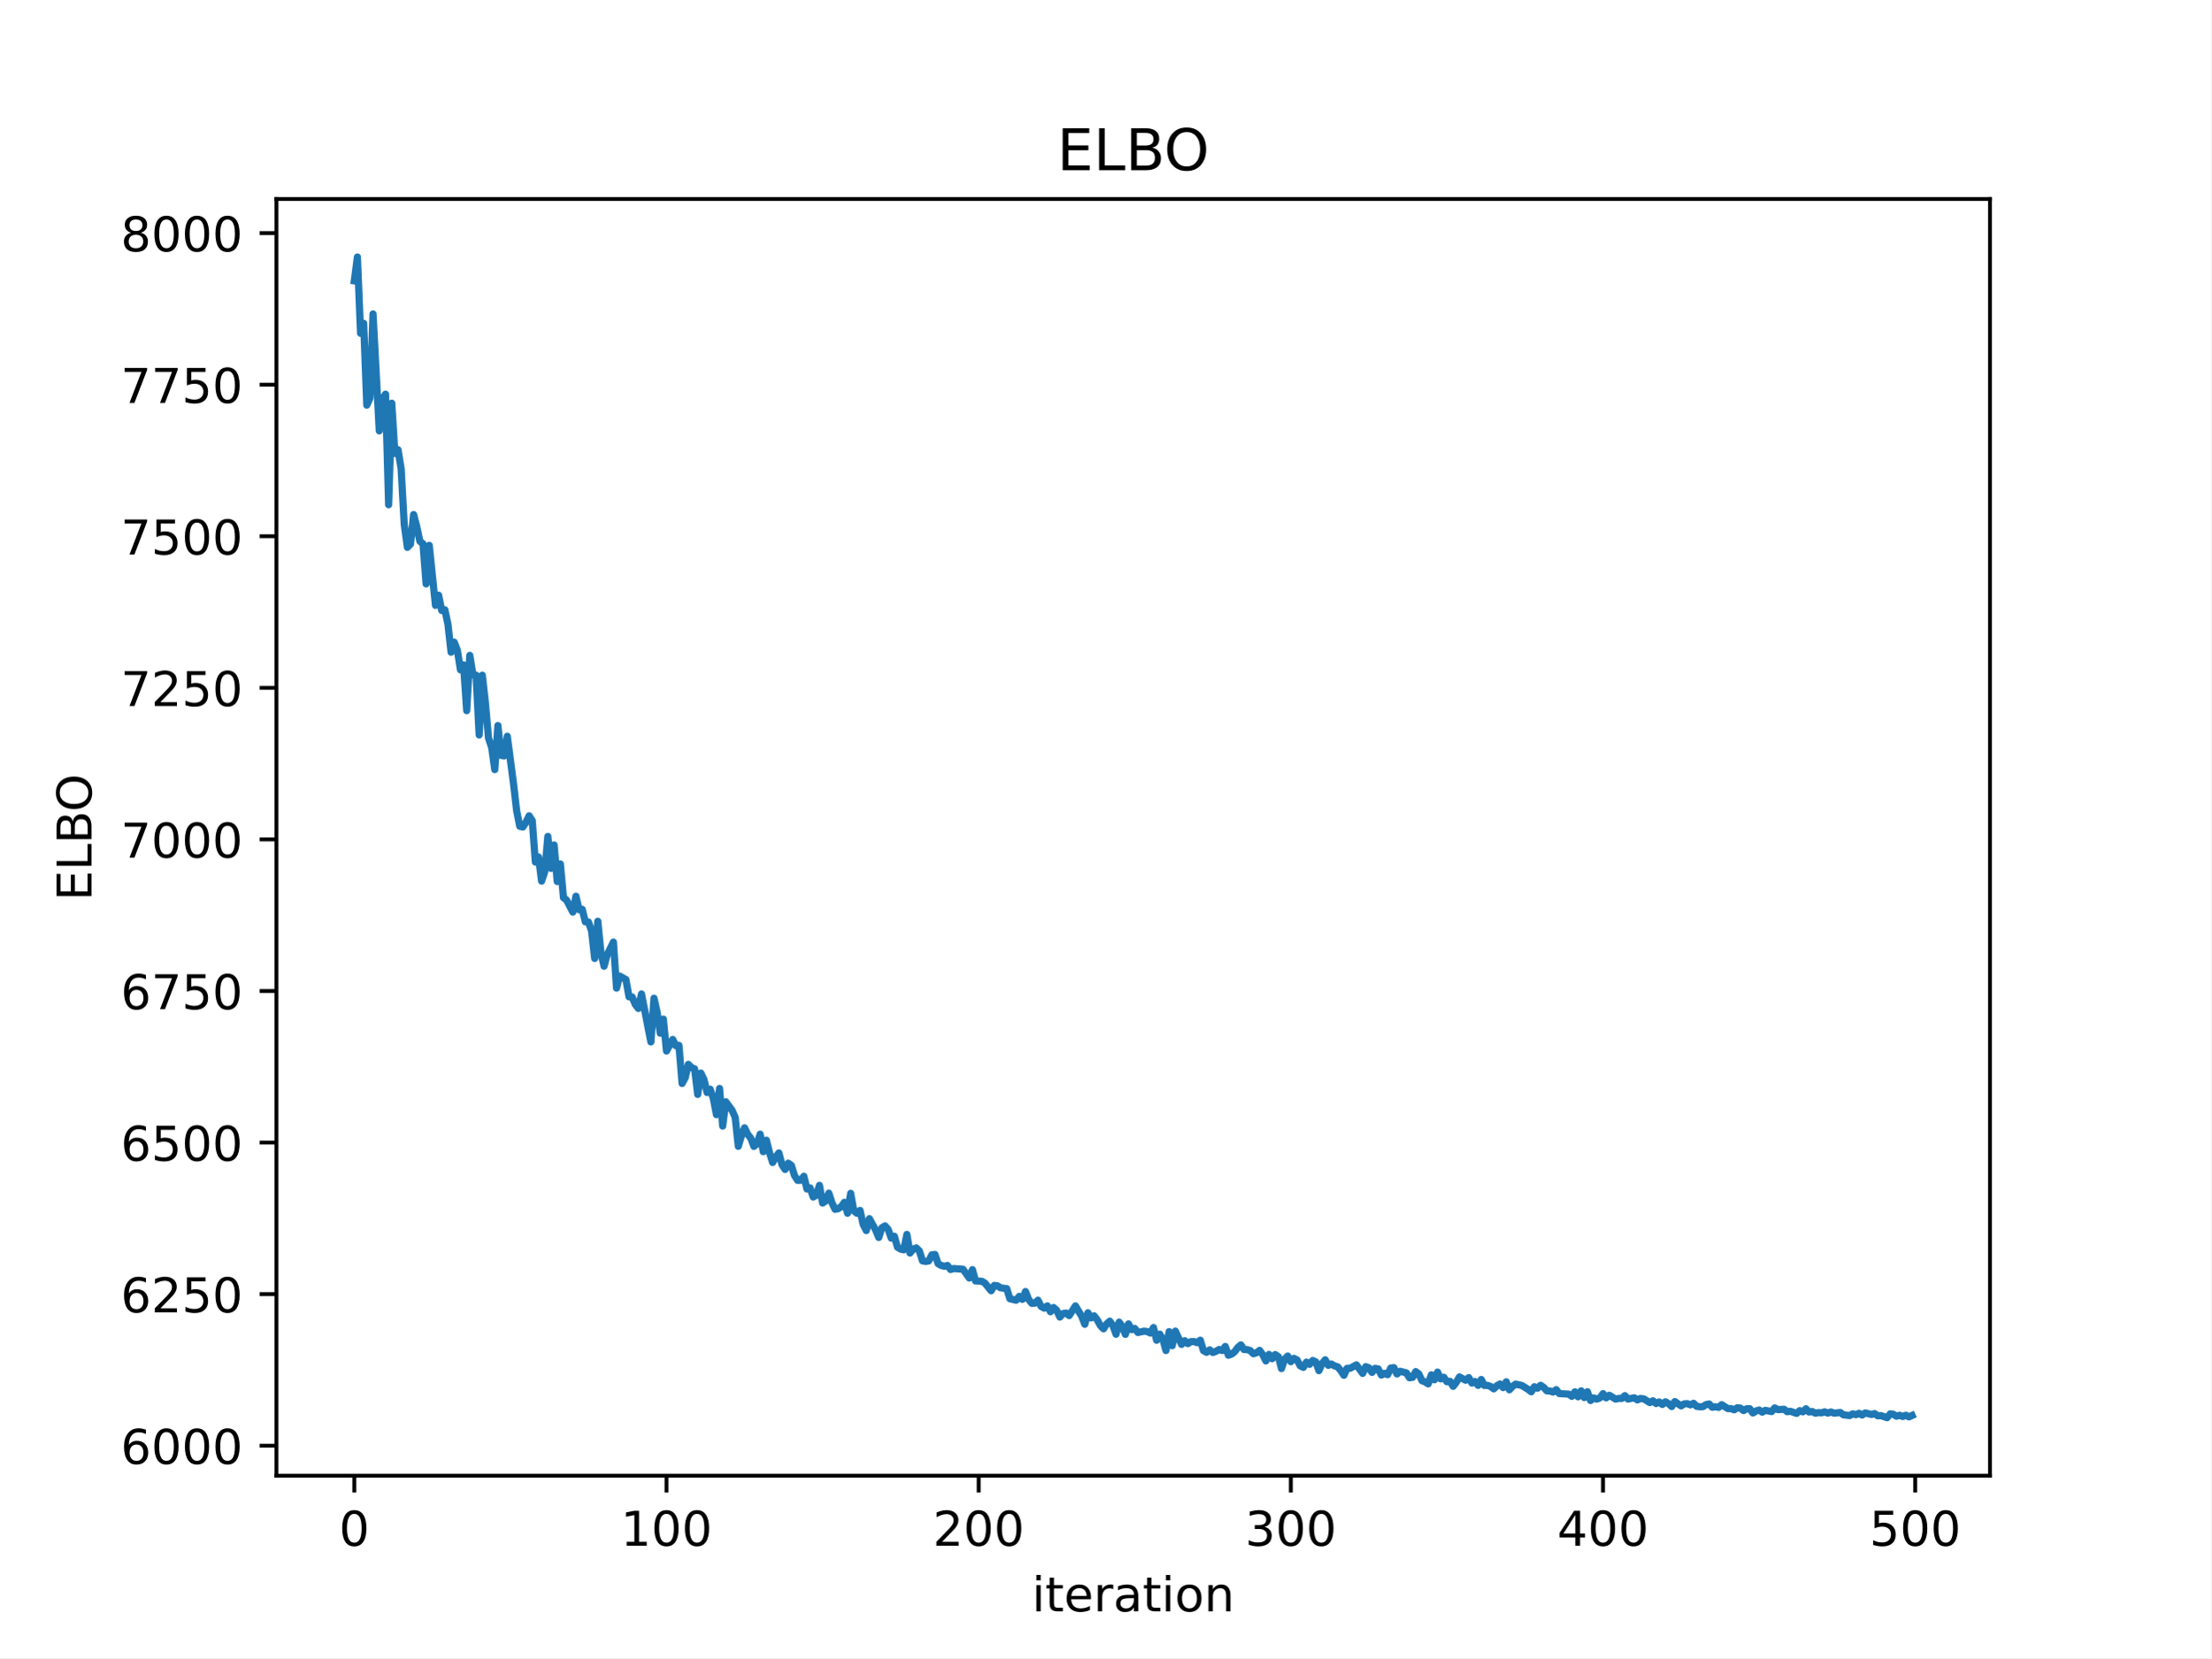
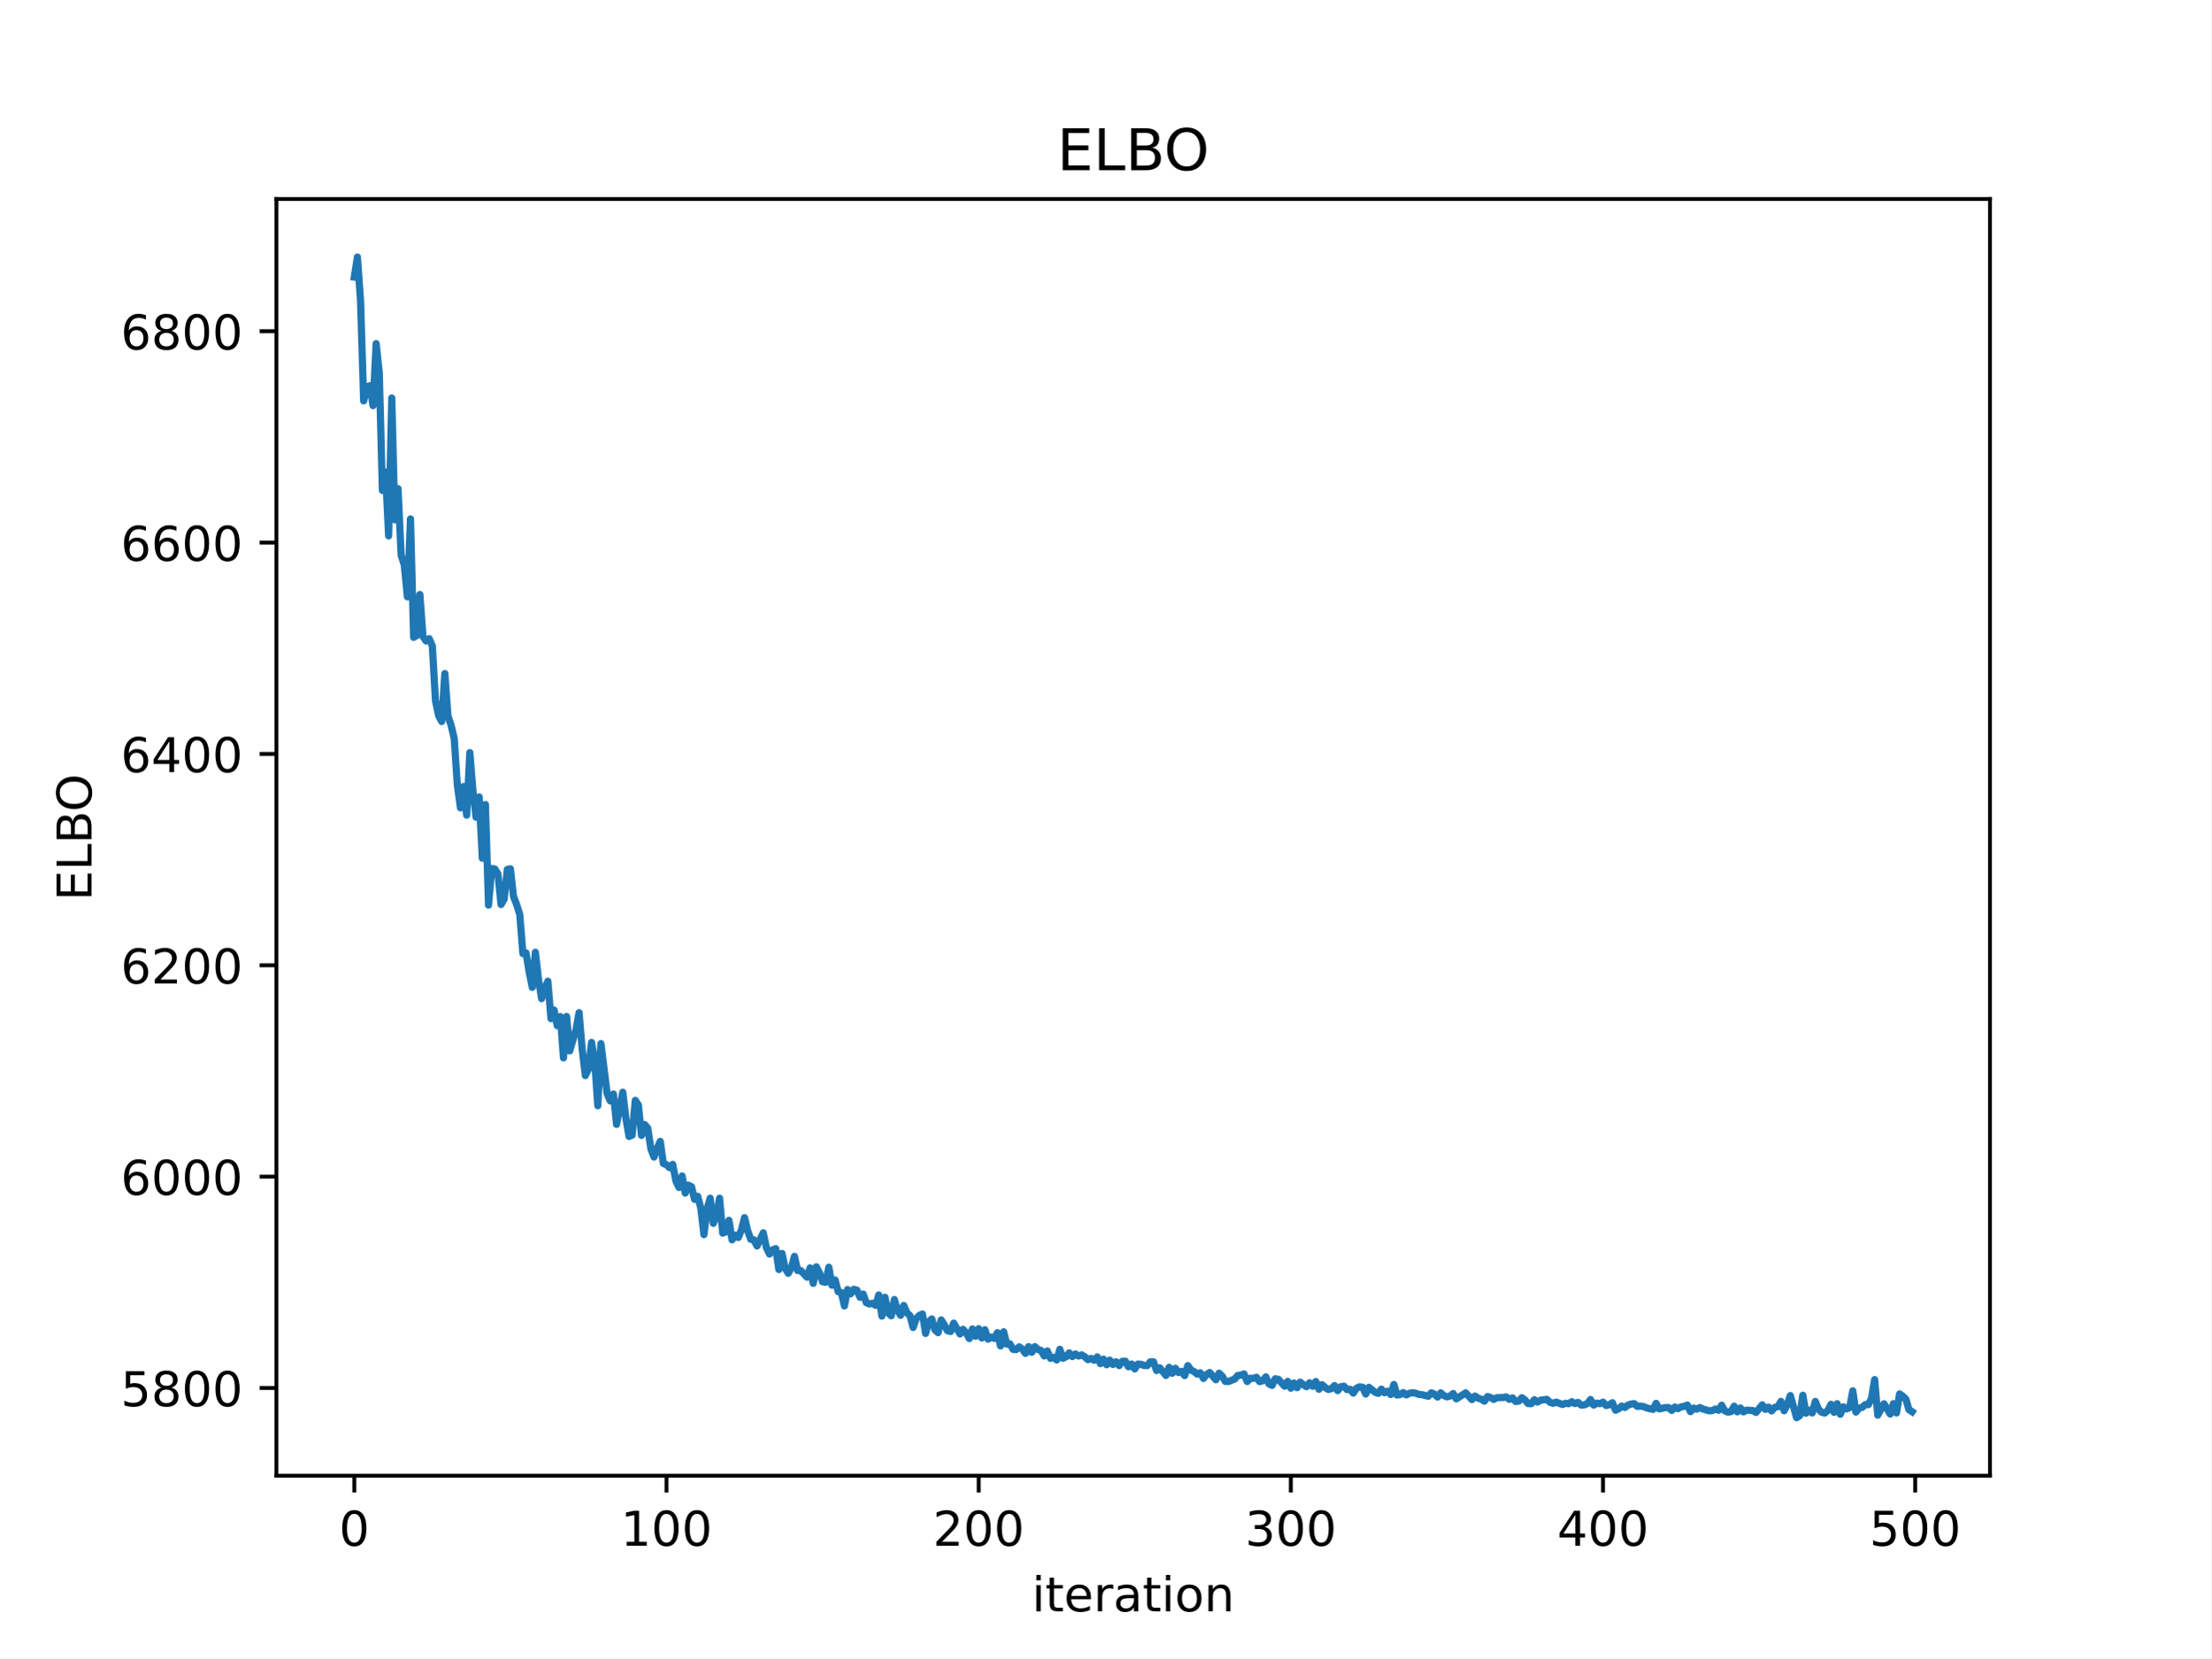
<svg xmlns="http://www.w3.org/2000/svg" xmlns:xlink="http://www.w3.org/1999/xlink" width="460.8pt" height="345.6pt" viewBox="0 0 460.8 345.6" version="1.1">
  <defs>
    <style type="text/css">*{stroke-linejoin: round; stroke-linecap: butt}</style>
  </defs>
  <g id="figure_1">
    <g id="patch_1">
      <path d="M 0 345.6  L 460.8 345.6  L 460.8 0  L 0 0  z " style="fill: #ffffff" />
    </g>
    <g id="axes_1">
      <g id="patch_2">
        <path d="M 57.6 307.584  L 414.72 307.584  L 414.72 41.472  L 57.6 41.472  z " style="fill: #ffffff" />
      </g>
      <g id="matplotlib.axis_1">
        <g id="xtick_1">
          <g id="line2d_1">
            <defs>
-               <path id="mcd9a812e90" d="M 0 0  L 0 3.5  " style="stroke: #000000; stroke-width: 0.8" />
-             </defs>
-             <g>
-               <use xlink:href="#mcd9a812e90" x="73.833" y="307.584" style="stroke: #000000; stroke-width: 0.8" />
+               <path id="m814cee0b9a" d="M 0 0  L 0 3.5  " style="stroke: #000000; stroke-width: 0.8" />
+             </defs>
+             <g>
+               <use xlink:href="#m814cee0b9a" x="73.833" y="307.584" style="stroke: #000000; stroke-width: 0.8" />
            </g>
          </g>
          <g id="text_1">
            <g transform="translate(70.65148 322.1824) scale(0.1 -0.1)">
              <defs>
                <path id="DejaVuSans-30" d="M 2034 4250  Q 1547 4250 1301 3770  Q 1056 3291 1056 2328  Q 1056 1369 1301 889  Q 1547 409 2034 409  Q 2525 409 2770 889  Q 3016 1369 3016 2328  Q 3016 3291 2770 3770  Q 2525 4250 2034 4250  z M 2034 4750  Q 2819 4750 3233 4129  Q 3647 3509 3647 2328  Q 3647 1150 3233 529  Q 2819 -91 2034 -91  Q 1250 -91 836 529  Q 422 1150 422 2328  Q 422 3509 836 4129  Q 1250 4750 2034 4750  z " transform="scale(0.015625)" />
              </defs>
              <use xlink:href="#DejaVuSans-30" />
            </g>
          </g>
        </g>
        <g id="xtick_2">
          <g id="line2d_2">
            <g>
-               <use xlink:href="#mcd9a812e90" x="138.894" y="307.584" style="stroke: #000000; stroke-width: 0.8" />
+               <use xlink:href="#m814cee0b9a" x="138.894" y="307.584" style="stroke: #000000; stroke-width: 0.8" />
            </g>
          </g>
          <g id="text_2">
            <g transform="translate(129.35 322.1824) scale(0.1 -0.1)">
              <defs>
                <path id="DejaVuSans-31" d="M 794 531  L 1825 531  L 1825 4091  L 703 3866  L 703 4441  L 1819 4666  L 2450 4666  L 2450 531  L 3481 531  L 3481 0  L 794 0  L 794 531  z " transform="scale(0.015625)" />
              </defs>
              <use xlink:href="#DejaVuSans-31" />
              <use xlink:href="#DejaVuSans-30" transform="translate(63.62305 0)" />
              <use xlink:href="#DejaVuSans-30" transform="translate(127.2461 0)" />
            </g>
          </g>
        </g>
        <g id="xtick_3">
          <g id="line2d_3">
            <g>
-               <use xlink:href="#mcd9a812e90" x="203.955" y="307.584" style="stroke: #000000; stroke-width: 0.8" />
+               <use xlink:href="#m814cee0b9a" x="203.955" y="307.584" style="stroke: #000000; stroke-width: 0.8" />
            </g>
          </g>
          <g id="text_3">
            <g transform="translate(194.411 322.1824) scale(0.1 -0.1)">
              <defs>
                <path id="DejaVuSans-32" d="M 1228 531  L 3431 531  L 3431 0  L 469 0  L 469 531  Q 828 903 1448 1529  Q 2069 2156 2228 2338  Q 2531 2678 2651 2914  Q 2772 3150 2772 3378  Q 2772 3750 2511 3984  Q 2250 4219 1831 4219  Q 1534 4219 1204 4116  Q 875 4013 500 3803  L 500 4441  Q 881 4594 1212 4672  Q 1544 4750 1819 4750  Q 2544 4750 2975 4387  Q 3406 4025 3406 3419  Q 3406 3131 3298 2873  Q 3191 2616 2906 2266  Q 2828 2175 2409 1742  Q 1991 1309 1228 531  z " transform="scale(0.015625)" />
              </defs>
              <use xlink:href="#DejaVuSans-32" />
              <use xlink:href="#DejaVuSans-30" transform="translate(63.62305 0)" />
              <use xlink:href="#DejaVuSans-30" transform="translate(127.2461 0)" />
            </g>
          </g>
        </g>
        <g id="xtick_4">
          <g id="line2d_4">
            <g>
-               <use xlink:href="#mcd9a812e90" x="269.016" y="307.584" style="stroke: #000000; stroke-width: 0.8" />
+               <use xlink:href="#m814cee0b9a" x="269.016" y="307.584" style="stroke: #000000; stroke-width: 0.8" />
            </g>
          </g>
          <g id="text_4">
            <g transform="translate(259.4721 322.1824) scale(0.1 -0.1)">
              <defs>
                <path id="DejaVuSans-33" d="M 2597 2516  Q 3050 2419 3304 2112  Q 3559 1806 3559 1356  Q 3559 666 3084 287  Q 2609 -91 1734 -91  Q 1441 -91 1130 -33  Q 819 25 488 141  L 488 750  Q 750 597 1062 519  Q 1375 441 1716 441  Q 2309 441 2620 675  Q 2931 909 2931 1356  Q 2931 1769 2642 2001  Q 2353 2234 1838 2234  L 1294 2234  L 1294 2753  L 1863 2753  Q 2328 2753 2575 2939  Q 2822 3125 2822 3475  Q 2822 3834 2567 4026  Q 2313 4219 1838 4219  Q 1578 4219 1281 4162  Q 984 4106 628 3988  L 628 4550  Q 988 4650 1302 4700  Q 1616 4750 1894 4750  Q 2613 4750 3031 4423  Q 3450 4097 3450 3541  Q 3450 3153 3228 2886  Q 3006 2619 2597 2516  z " transform="scale(0.015625)" />
              </defs>
              <use xlink:href="#DejaVuSans-33" />
              <use xlink:href="#DejaVuSans-30" transform="translate(63.62305 0)" />
              <use xlink:href="#DejaVuSans-30" transform="translate(127.2461 0)" />
            </g>
          </g>
        </g>
        <g id="xtick_5">
          <g id="line2d_5">
            <g>
-               <use xlink:href="#mcd9a812e90" x="334.077" y="307.584" style="stroke: #000000; stroke-width: 0.8" />
+               <use xlink:href="#m814cee0b9a" x="334.077" y="307.584" style="stroke: #000000; stroke-width: 0.8" />
            </g>
          </g>
          <g id="text_5">
            <g transform="translate(324.5331 322.1824) scale(0.1 -0.1)">
              <defs>
                <path id="DejaVuSans-34" d="M 2419 4116  L 825 1625  L 2419 1625  L 2419 4116  z M 2253 4666  L 3047 4666  L 3047 1625  L 3713 1625  L 3713 1100  L 3047 1100  L 3047 0  L 2419 0  L 2419 1100  L 313 1100  L 313 1709  L 2253 4666  z " transform="scale(0.015625)" />
              </defs>
              <use xlink:href="#DejaVuSans-34" />
              <use xlink:href="#DejaVuSans-30" transform="translate(63.62305 0)" />
              <use xlink:href="#DejaVuSans-30" transform="translate(127.2461 0)" />
            </g>
          </g>
        </g>
        <g id="xtick_6">
          <g id="line2d_6">
            <g>
-               <use xlink:href="#mcd9a812e90" x="399.138" y="307.584" style="stroke: #000000; stroke-width: 0.8" />
+               <use xlink:href="#m814cee0b9a" x="399.138" y="307.584" style="stroke: #000000; stroke-width: 0.8" />
            </g>
          </g>
          <g id="text_6">
            <g transform="translate(389.5941 322.1824) scale(0.1 -0.1)">
              <defs>
                <path id="DejaVuSans-35" d="M 691 4666  L 3169 4666  L 3169 4134  L 1269 4134  L 1269 2991  Q 1406 3038 1543 3061  Q 1681 3084 1819 3084  Q 2600 3084 3056 2656  Q 3513 2228 3513 1497  Q 3513 744 3044 326  Q 2575 -91 1722 -91  Q 1428 -91 1123 -41  Q 819 9 494 109  L 494 744  Q 775 591 1075 516  Q 1375 441 1709 441  Q 2250 441 2565 725  Q 2881 1009 2881 1497  Q 2881 1984 2565 2268  Q 2250 2553 1709 2553  Q 1456 2553 1204 2497  Q 953 2441 691 2322  L 691 4666  z " transform="scale(0.015625)" />
              </defs>
              <use xlink:href="#DejaVuSans-35" />
              <use xlink:href="#DejaVuSans-30" transform="translate(63.62305 0)" />
              <use xlink:href="#DejaVuSans-30" transform="translate(127.2461 0)" />
            </g>
          </g>
        </g>
        <g id="text_7">
          <g transform="translate(215.0373 335.8606) scale(0.1 -0.1)">
            <defs>
              <path id="DejaVuSans-69" d="M 603 3500  L 1178 3500  L 1178 0  L 603 0  L 603 3500  z M 603 4863  L 1178 4863  L 1178 4134  L 603 4134  L 603 4863  z " transform="scale(0.015625)" />
              <path id="DejaVuSans-74" d="M 1172 4494  L 1172 3500  L 2356 3500  L 2356 3053  L 1172 3053  L 1172 1153  Q 1172 725 1289 603  Q 1406 481 1766 481  L 2356 481  L 2356 0  L 1766 0  Q 1100 0 847 248  Q 594 497 594 1153  L 594 3053  L 172 3053  L 172 3500  L 594 3500  L 594 4494  L 1172 4494  z " transform="scale(0.015625)" />
              <path id="DejaVuSans-65" d="M 3597 1894  L 3597 1613  L 953 1613  Q 991 1019 1311 708  Q 1631 397 2203 397  Q 2534 397 2845 478  Q 3156 559 3463 722  L 3463 178  Q 3153 47 2828 -22  Q 2503 -91 2169 -91  Q 1331 -91 842 396  Q 353 884 353 1716  Q 353 2575 817 3079  Q 1281 3584 2069 3584  Q 2775 3584 3186 3129  Q 3597 2675 3597 1894  z M 3022 2063  Q 3016 2534 2758 2815  Q 2500 3097 2075 3097  Q 1594 3097 1305 2825  Q 1016 2553 972 2059  L 3022 2063  z " transform="scale(0.015625)" />
              <path id="DejaVuSans-72" d="M 2631 2963  Q 2534 3019 2420 3045  Q 2306 3072 2169 3072  Q 1681 3072 1420 2755  Q 1159 2438 1159 1844  L 1159 0  L 581 0  L 581 3500  L 1159 3500  L 1159 2956  Q 1341 3275 1631 3429  Q 1922 3584 2338 3584  Q 2397 3584 2469 3576  Q 2541 3569 2628 3553  L 2631 2963  z " transform="scale(0.015625)" />
              <path id="DejaVuSans-61" d="M 2194 1759  Q 1497 1759 1228 1600  Q 959 1441 959 1056  Q 959 750 1161 570  Q 1363 391 1709 391  Q 2188 391 2477 730  Q 2766 1069 2766 1631  L 2766 1759  L 2194 1759  z M 3341 1997  L 3341 0  L 2766 0  L 2766 531  Q 2569 213 2275 61  Q 1981 -91 1556 -91  Q 1019 -91 701 211  Q 384 513 384 1019  Q 384 1609 779 1909  Q 1175 2209 1959 2209  L 2766 2209  L 2766 2266  Q 2766 2663 2505 2880  Q 2244 3097 1772 3097  Q 1472 3097 1187 3025  Q 903 2953 641 2809  L 641 3341  Q 956 3463 1253 3523  Q 1550 3584 1831 3584  Q 2591 3584 2966 3190  Q 3341 2797 3341 1997  z " transform="scale(0.015625)" />
              <path id="DejaVuSans-6f" d="M 1959 3097  Q 1497 3097 1228 2736  Q 959 2375 959 1747  Q 959 1119 1226 758  Q 1494 397 1959 397  Q 2419 397 2687 759  Q 2956 1122 2956 1747  Q 2956 2369 2687 2733  Q 2419 3097 1959 3097  z M 1959 3584  Q 2709 3584 3137 3096  Q 3566 2609 3566 1747  Q 3566 888 3137 398  Q 2709 -91 1959 -91  Q 1206 -91 779 398  Q 353 888 353 1747  Q 353 2609 779 3096  Q 1206 3584 1959 3584  z " transform="scale(0.015625)" />
              <path id="DejaVuSans-6e" d="M 3513 2113  L 3513 0  L 2938 0  L 2938 2094  Q 2938 2591 2744 2837  Q 2550 3084 2163 3084  Q 1697 3084 1428 2787  Q 1159 2491 1159 1978  L 1159 0  L 581 0  L 581 3500  L 1159 3500  L 1159 2956  Q 1366 3272 1645 3428  Q 1925 3584 2291 3584  Q 2894 3584 3203 3211  Q 3513 2838 3513 2113  z " transform="scale(0.015625)" />
            </defs>
            <use xlink:href="#DejaVuSans-69" />
            <use xlink:href="#DejaVuSans-74" transform="translate(27.7832 0)" />
            <use xlink:href="#DejaVuSans-65" transform="translate(66.99219 0)" />
            <use xlink:href="#DejaVuSans-72" transform="translate(128.5156 0)" />
            <use xlink:href="#DejaVuSans-61" transform="translate(169.6289 0)" />
            <use xlink:href="#DejaVuSans-74" transform="translate(230.9082 0)" />
            <use xlink:href="#DejaVuSans-69" transform="translate(270.1172 0)" />
            <use xlink:href="#DejaVuSans-6f" transform="translate(297.9004 0)" />
            <use xlink:href="#DejaVuSans-6e" transform="translate(359.082 0)" />
          </g>
        </g>
      </g>
      <g id="matplotlib.axis_2">
        <g id="ytick_1">
          <g id="line2d_7">
            <defs>
-               <path id="m0a1adf8bf3" d="M 0 0  L -3.5 0  " style="stroke: #000000; stroke-width: 0.8" />
-             </defs>
-             <g>
-               <use xlink:href="#m0a1adf8bf3" x="57.6" y="301.332" style="stroke: #000000; stroke-width: 0.8" />
+               <path id="mc64ea82f14" d="M 0 0  L -3.5 0  " style="stroke: #000000; stroke-width: 0.8" />
+             </defs>
+             <g>
+               <use xlink:href="#mc64ea82f14" x="57.6" y="289.301" style="stroke: #000000; stroke-width: 0.8" />
            </g>
          </g>
          <g id="text_8">
-             <g transform="translate(25.15 305.1309) scale(0.1 -0.1)">
-               <defs>
-                 <path id="DejaVuSans-36" d="M 2113 2584  Q 1688 2584 1439 2293  Q 1191 2003 1191 1497  Q 1191 994 1439 701  Q 1688 409 2113 409  Q 2538 409 2786 701  Q 3034 994 3034 1497  Q 3034 2003 2786 2293  Q 2538 2584 2113 2584  z M 3366 4563  L 3366 3988  Q 3128 4100 2886 4159  Q 2644 4219 2406 4219  Q 1781 4219 1451 3797  Q 1122 3375 1075 2522  Q 1259 2794 1537 2939  Q 1816 3084 2150 3084  Q 2853 3084 3261 2657  Q 3669 2231 3669 1497  Q 3669 778 3244 343  Q 2819 -91 2113 -91  Q 1303 -91 875 529  Q 447 1150 447 2328  Q 447 3434 972 4092  Q 1497 4750 2381 4750  Q 2619 4750 2861 4703  Q 3103 4656 3366 4563  z " transform="scale(0.015625)" />
-               </defs>
-               <use xlink:href="#DejaVuSans-36" />
-               <use xlink:href="#DejaVuSans-30" transform="translate(63.62305 0)" />
+             <g transform="translate(25.15 293.1005) scale(0.1 -0.1)">
+               <defs>
+                 <path id="DejaVuSans-38" d="M 2034 2216  Q 1584 2216 1326 1975  Q 1069 1734 1069 1313  Q 1069 891 1326 650  Q 1584 409 2034 409  Q 2484 409 2743 651  Q 3003 894 3003 1313  Q 3003 1734 2745 1975  Q 2488 2216 2034 2216  z M 1403 2484  Q 997 2584 770 2862  Q 544 3141 544 3541  Q 544 4100 942 4425  Q 1341 4750 2034 4750  Q 2731 4750 3128 4425  Q 3525 4100 3525 3541  Q 3525 3141 3298 2862  Q 3072 2584 2669 2484  Q 3125 2378 3379 2068  Q 3634 1759 3634 1313  Q 3634 634 3220 271  Q 2806 -91 2034 -91  Q 1263 -91 848 271  Q 434 634 434 1313  Q 434 1759 690 2068  Q 947 2378 1403 2484  z M 1172 3481  Q 1172 3119 1398 2916  Q 1625 2713 2034 2713  Q 2441 2713 2670 2916  Q 2900 3119 2900 3481  Q 2900 3844 2670 4047  Q 2441 4250 2034 4250  Q 1625 4250 1398 4047  Q 1172 3844 1172 3481  z " transform="scale(0.015625)" />
+               </defs>
+               <use xlink:href="#DejaVuSans-35" />
+               <use xlink:href="#DejaVuSans-38" transform="translate(63.62305 0)" />
              <use xlink:href="#DejaVuSans-30" transform="translate(127.2461 0)" />
              <use xlink:href="#DejaVuSans-30" transform="translate(190.8691 0)" />
            </g>
          </g>
        </g>
        <g id="ytick_2">
          <g id="line2d_8">
            <g>
-               <use xlink:href="#m0a1adf8bf3" x="57.6" y="269.738" style="stroke: #000000; stroke-width: 0.8" />
+               <use xlink:href="#mc64ea82f14" x="57.6" y="245.248" style="stroke: #000000; stroke-width: 0.8" />
            </g>
          </g>
          <g id="text_9">
-             <g transform="translate(25.15 273.5371) scale(0.1 -0.1)">
-               <use xlink:href="#DejaVuSans-36" />
-               <use xlink:href="#DejaVuSans-32" transform="translate(63.62305 0)" />
-               <use xlink:href="#DejaVuSans-35" transform="translate(127.2461 0)" />
+             <g transform="translate(25.15 249.0468) scale(0.1 -0.1)">
+               <defs>
+                 <path id="DejaVuSans-36" d="M 2113 2584  Q 1688 2584 1439 2293  Q 1191 2003 1191 1497  Q 1191 994 1439 701  Q 1688 409 2113 409  Q 2538 409 2786 701  Q 3034 994 3034 1497  Q 3034 2003 2786 2293  Q 2538 2584 2113 2584  z M 3366 4563  L 3366 3988  Q 3128 4100 2886 4159  Q 2644 4219 2406 4219  Q 1781 4219 1451 3797  Q 1122 3375 1075 2522  Q 1259 2794 1537 2939  Q 1816 3084 2150 3084  Q 2853 3084 3261 2657  Q 3669 2231 3669 1497  Q 3669 778 3244 343  Q 2819 -91 2113 -91  Q 1303 -91 875 529  Q 447 1150 447 2328  Q 447 3434 972 4092  Q 1497 4750 2381 4750  Q 2619 4750 2861 4703  Q 3103 4656 3366 4563  z " transform="scale(0.015625)" />
+               </defs>
+               <use xlink:href="#DejaVuSans-36" />
+               <use xlink:href="#DejaVuSans-30" transform="translate(63.62305 0)" />
+               <use xlink:href="#DejaVuSans-30" transform="translate(127.2461 0)" />
              <use xlink:href="#DejaVuSans-30" transform="translate(190.8691 0)" />
            </g>
          </g>
        </g>
        <g id="ytick_3">
          <g id="line2d_9">
            <g>
-               <use xlink:href="#m0a1adf8bf3" x="57.6" y="238.144" style="stroke: #000000; stroke-width: 0.8" />
+               <use xlink:href="#mc64ea82f14" x="57.6" y="201.194" style="stroke: #000000; stroke-width: 0.8" />
            </g>
          </g>
          <g id="text_10">
-             <g transform="translate(25.15 241.9433) scale(0.1 -0.1)">
-               <use xlink:href="#DejaVuSans-36" />
-               <use xlink:href="#DejaVuSans-35" transform="translate(63.62305 0)" />
+             <g transform="translate(25.15 204.9931) scale(0.1 -0.1)">
+               <use xlink:href="#DejaVuSans-36" />
+               <use xlink:href="#DejaVuSans-32" transform="translate(63.62305 0)" />
              <use xlink:href="#DejaVuSans-30" transform="translate(127.2461 0)" />
              <use xlink:href="#DejaVuSans-30" transform="translate(190.8691 0)" />
            </g>
          </g>
        </g>
        <g id="ytick_4">
          <g id="line2d_10">
            <g>
-               <use xlink:href="#m0a1adf8bf3" x="57.6" y="206.55" style="stroke: #000000; stroke-width: 0.8" />
+               <use xlink:href="#mc64ea82f14" x="57.6" y="157.14" style="stroke: #000000; stroke-width: 0.8" />
            </g>
          </g>
          <g id="text_11">
-             <g transform="translate(25.15 210.3496) scale(0.1 -0.1)">
-               <defs>
-                 <path id="DejaVuSans-37" d="M 525 4666  L 3525 4666  L 3525 4397  L 1831 0  L 1172 0  L 2766 4134  L 525 4134  L 525 4666  z " transform="scale(0.015625)" />
-               </defs>
-               <use xlink:href="#DejaVuSans-36" />
-               <use xlink:href="#DejaVuSans-37" transform="translate(63.62305 0)" />
-               <use xlink:href="#DejaVuSans-35" transform="translate(127.2461 0)" />
+             <g transform="translate(25.15 160.9395) scale(0.1 -0.1)">
+               <use xlink:href="#DejaVuSans-36" />
+               <use xlink:href="#DejaVuSans-34" transform="translate(63.62305 0)" />
+               <use xlink:href="#DejaVuSans-30" transform="translate(127.2461 0)" />
              <use xlink:href="#DejaVuSans-30" transform="translate(190.8691 0)" />
            </g>
          </g>
        </g>
        <g id="ytick_5">
          <g id="line2d_11">
            <g>
-               <use xlink:href="#m0a1adf8bf3" x="57.6" y="174.957" style="stroke: #000000; stroke-width: 0.8" />
+               <use xlink:href="#mc64ea82f14" x="57.6" y="113.087" style="stroke: #000000; stroke-width: 0.8" />
            </g>
          </g>
          <g id="text_12">
-             <g transform="translate(25.15 178.7558) scale(0.1 -0.1)">
-               <use xlink:href="#DejaVuSans-37" />
-               <use xlink:href="#DejaVuSans-30" transform="translate(63.62305 0)" />
+             <g transform="translate(25.15 116.8858) scale(0.1 -0.1)">
+               <use xlink:href="#DejaVuSans-36" />
+               <use xlink:href="#DejaVuSans-36" transform="translate(63.62305 0)" />
              <use xlink:href="#DejaVuSans-30" transform="translate(127.2461 0)" />
              <use xlink:href="#DejaVuSans-30" transform="translate(190.8691 0)" />
            </g>
          </g>
        </g>
        <g id="ytick_6">
          <g id="line2d_12">
            <g>
-               <use xlink:href="#m0a1adf8bf3" x="57.6" y="143.363" style="stroke: #000000; stroke-width: 0.8" />
+               <use xlink:href="#mc64ea82f14" x="57.6" y="69.033" style="stroke: #000000; stroke-width: 0.8" />
            </g>
          </g>
          <g id="text_13">
-             <g transform="translate(25.15 147.162) scale(0.1 -0.1)">
-               <use xlink:href="#DejaVuSans-37" />
-               <use xlink:href="#DejaVuSans-32" transform="translate(63.62305 0)" />
-               <use xlink:href="#DejaVuSans-35" transform="translate(127.2461 0)" />
-               <use xlink:href="#DejaVuSans-30" transform="translate(190.8691 0)" />
-             </g>
-           </g>
-         </g>
-         <g id="ytick_7">
-           <g id="line2d_13">
-             <g>
-               <use xlink:href="#m0a1adf8bf3" x="57.6" y="111.769" style="stroke: #000000; stroke-width: 0.8" />
-             </g>
-           </g>
-           <g id="text_14">
-             <g transform="translate(25.15 115.5682) scale(0.1 -0.1)">
-               <use xlink:href="#DejaVuSans-37" />
-               <use xlink:href="#DejaVuSans-35" transform="translate(63.62305 0)" />
-               <use xlink:href="#DejaVuSans-30" transform="translate(127.2461 0)" />
-               <use xlink:href="#DejaVuSans-30" transform="translate(190.8691 0)" />
-             </g>
-           </g>
-         </g>
-         <g id="ytick_8">
-           <g id="line2d_14">
-             <g>
-               <use xlink:href="#m0a1adf8bf3" x="57.6" y="80.175" style="stroke: #000000; stroke-width: 0.8" />
-             </g>
-           </g>
-           <g id="text_15">
-             <g transform="translate(25.15 83.97443) scale(0.1 -0.1)">
-               <use xlink:href="#DejaVuSans-37" />
-               <use xlink:href="#DejaVuSans-37" transform="translate(63.62305 0)" />
-               <use xlink:href="#DejaVuSans-35" transform="translate(127.2461 0)" />
-               <use xlink:href="#DejaVuSans-30" transform="translate(190.8691 0)" />
-             </g>
-           </g>
-         </g>
-         <g id="ytick_9">
-           <g id="line2d_15">
-             <g>
-               <use xlink:href="#m0a1adf8bf3" x="57.6" y="48.581" style="stroke: #000000; stroke-width: 0.8" />
-             </g>
-           </g>
-           <g id="text_16">
-             <g transform="translate(25.15 52.38065) scale(0.1 -0.1)">
-               <defs>
-                 <path id="DejaVuSans-38" d="M 2034 2216  Q 1584 2216 1326 1975  Q 1069 1734 1069 1313  Q 1069 891 1326 650  Q 1584 409 2034 409  Q 2484 409 2743 651  Q 3003 894 3003 1313  Q 3003 1734 2745 1975  Q 2488 2216 2034 2216  z M 1403 2484  Q 997 2584 770 2862  Q 544 3141 544 3541  Q 544 4100 942 4425  Q 1341 4750 2034 4750  Q 2731 4750 3128 4425  Q 3525 4100 3525 3541  Q 3525 3141 3298 2862  Q 3072 2584 2669 2484  Q 3125 2378 3379 2068  Q 3634 1759 3634 1313  Q 3634 634 3220 271  Q 2806 -91 2034 -91  Q 1263 -91 848 271  Q 434 634 434 1313  Q 434 1759 690 2068  Q 947 2378 1403 2484  z M 1172 3481  Q 1172 3119 1398 2916  Q 1625 2713 2034 2713  Q 2441 2713 2670 2916  Q 2900 3119 2900 3481  Q 2900 3844 2670 4047  Q 2441 4250 2034 4250  Q 1625 4250 1398 4047  Q 1172 3844 1172 3481  z " transform="scale(0.015625)" />
-               </defs>
-               <use xlink:href="#DejaVuSans-38" />
-               <use xlink:href="#DejaVuSans-30" transform="translate(63.62305 0)" />
-               <use xlink:href="#DejaVuSans-30" transform="translate(127.2461 0)" />
-               <use xlink:href="#DejaVuSans-30" transform="translate(190.8691 0)" />
-             </g>
-           </g>
-         </g>
-         <g id="text_17">
+             <g transform="translate(25.15 72.83214) scale(0.1 -0.1)">
+               <use xlink:href="#DejaVuSans-36" />
+               <use xlink:href="#DejaVuSans-38" transform="translate(63.62305 0)" />
+               <use xlink:href="#DejaVuSans-30" transform="translate(127.2461 0)" />
+               <use xlink:href="#DejaVuSans-30" transform="translate(190.8691 0)" />
+             </g>
+           </g>
+         </g>
+         <g id="text_14">
          <g transform="translate(19.07031 187.7522) rotate(-90) scale(0.1 -0.1)">
            <defs>
              <path id="DejaVuSans-45" d="M 628 4666  L 3578 4666  L 3578 4134  L 1259 4134  L 1259 2753  L 3481 2753  L 3481 2222  L 1259 2222  L 1259 531  L 3634 531  L 3634 0  L 628 0  L 628 4666  z " transform="scale(0.015625)" />
              <path id="DejaVuSans-4c" d="M 628 4666  L 1259 4666  L 1259 531  L 3531 531  L 3531 0  L 628 0  L 628 4666  z " transform="scale(0.015625)" />
              <path id="DejaVuSans-42" d="M 1259 2228  L 1259 519  L 2272 519  Q 2781 519 3026 730  Q 3272 941 3272 1375  Q 3272 1813 3026 2020  Q 2781 2228 2272 2228  L 1259 2228  z M 1259 4147  L 1259 2741  L 2194 2741  Q 2656 2741 2882 2914  Q 3109 3088 3109 3444  Q 3109 3797 2882 3972  Q 2656 4147 2194 4147  L 1259 4147  z M 628 4666  L 2241 4666  Q 2963 4666 3353 4366  Q 3744 4066 3744 3513  Q 3744 3084 3544 2831  Q 3344 2578 2956 2516  Q 3422 2416 3680 2098  Q 3938 1781 3938 1306  Q 3938 681 3513 340  Q 3088 0 2303 0  L 628 0  L 628 4666  z " transform="scale(0.015625)" />
              <path id="DejaVuSans-4f" d="M 2522 4238  Q 1834 4238 1429 3725  Q 1025 3213 1025 2328  Q 1025 1447 1429 934  Q 1834 422 2522 422  Q 3209 422 3611 934  Q 4013 1447 4013 2328  Q 4013 3213 3611 3725  Q 3209 4238 2522 4238  z M 2522 4750  Q 3503 4750 4090 4092  Q 4678 3434 4678 2328  Q 4678 1225 4090 567  Q 3503 -91 2522 -91  Q 1538 -91 948 565  Q 359 1222 359 2328  Q 359 3434 948 4092  Q 1538 4750 2522 4750  z " transform="scale(0.015625)" />
            </defs>
            <use xlink:href="#DejaVuSans-45" />
            <use xlink:href="#DejaVuSans-4c" transform="translate(63.18359 0)" />
            <use xlink:href="#DejaVuSans-42" transform="translate(118.8965 0)" />
            <use xlink:href="#DejaVuSans-4f" transform="translate(185.75 0)" />
          </g>
        </g>
      </g>
-       <g id="line2d_16">
-         <path d="M 73.833 58.535  L 74.483 53.568  L 75.134 69.463  L 75.785 67.39  L 76.435 84.442  L 77.086 82.994  L 77.736 65.435  L 79.038 89.806  L 79.688 83.216  L 80.339 82.155  L 80.989 105.202  L 81.64 84.037  L 82.291 94.516  L 82.941 93.737  L 83.592 97.707  L 84.242 109.333  L 84.893 114.08  L 85.544 113.398  L 86.194 107.245  L 86.845 109.742  L 87.496 112.802  L 88.146 113.339  L 88.797 121.701  L 89.447 113.66  L 90.749 126.18  L 91.399 124.055  L 92.05 127.249  L 92.7 127.098  L 93.351 130.112  L 94.002 135.938  L 94.652 133.84  L 95.303 135.51  L 95.953 139.61  L 96.604 138.583  L 97.255 148.128  L 97.905 136.602  L 98.556 140.642  L 99.207 140.708  L 99.857 153.181  L 100.508 140.724  L 101.158 146.525  L 101.809 153.858  L 102.46 155.808  L 103.11 160.416  L 103.761 151.224  L 104.411 157.432  L 105.062 157.557  L 105.713 153.45  L 107.014 163.353  L 107.664 168.97  L 108.315 172.222  L 108.966 172.371  L 109.616 171.386  L 110.267 170.037  L 110.918 171.052  L 111.568 179.684  L 112.219 178.619  L 112.869 183.649  L 113.52 181.69  L 114.171 174.337  L 114.821 180.996  L 115.472 176.11  L 116.122 183.736  L 116.773 180.082  L 117.424 187.101  L 118.074 187.608  L 119.375 190.111  L 120.026 186.796  L 120.677 189.624  L 121.327 189.528  L 121.978 192.137  L 122.629 192.171  L 123.279 194.048  L 123.93 199.775  L 124.58 192.019  L 125.231 198.54  L 125.882 201.392  L 126.532 198.991  L 127.833 196.356  L 128.484 205.953  L 129.135 203.449  L 130.436 204.166  L 131.086 207.772  L 131.737 207.8  L 132.388 209.36  L 133.038 210.2  L 133.689 207.177  L 135.641 217.172  L 136.291 208.065  L 136.942 210.954  L 137.593 215.359  L 138.243 212.413  L 138.894 219.073  L 140.195 216.656  L 140.846 217.969  L 141.496 217.893  L 142.147 225.833  L 142.797 224.633  L 143.448 221.843  L 144.099 222.523  L 144.749 222.777  L 145.4 228.112  L 146.05 223.657  L 146.701 224.981  L 147.352 227.723  L 148.002 227.018  L 148.653 228.955  L 149.304 232.338  L 149.954 226.875  L 150.605 234.711  L 151.255 229.641  L 152.557 231.419  L 153.207 232.868  L 153.858 238.934  L 154.508 236.753  L 155.159 235.073  L 155.81 236.411  L 156.46 237.229  L 157.111 238.952  L 157.761 238.409  L 158.412 236.396  L 159.063 240.052  L 159.713 237.654  L 160.364 240.248  L 161.015 242.307  L 161.665 241.167  L 162.316 240.312  L 162.966 242.767  L 163.617 243.752  L 164.268 242.44  L 164.918 242.906  L 165.569 245.001  L 166.219 246.026  L 166.87 246.002  L 167.521 245.173  L 168.171 247.834  L 168.822 247.594  L 169.472 249.506  L 170.123 249.112  L 170.774 247.066  L 171.424 250.749  L 172.075 250.332  L 172.725 248.687  L 173.376 250.691  L 174.027 252.06  L 174.677 251.936  L 175.328 251.49  L 175.979 250.596  L 176.629 252.884  L 177.28 248.731  L 177.93 252.365  L 178.581 252.883  L 179.232 252.289  L 179.882 255.206  L 180.533 256.496  L 181.183 254.015  L 182.485 256.38  L 183.135 257.939  L 183.786 255.917  L 184.436 255.51  L 185.087 256.238  L 185.738 258.072  L 186.388 257.681  L 187.039 259.96  L 187.69 260.353  L 188.34 260.504  L 188.991 257.292  L 189.641 261.17  L 190.292 260.384  L 190.943 260.099  L 191.593 260.728  L 192.244 262.797  L 192.894 262.942  L 193.545 262.822  L 194.196 261.55  L 194.846 261.464  L 195.497 263.388  L 196.147 263.763  L 196.798 263.935  L 197.449 263.765  L 198.099 264.609  L 198.75 264.405  L 200.702 264.56  L 202.003 266.388  L 202.654 264.636  L 203.304 266.995  L 204.605 267.057  L 205.256 267.432  L 206.557 269.041  L 207.208 267.922  L 207.858 268.003  L 208.509 268.42  L 209.81 268.603  L 210.461 270.702  L 211.762 271.01  L 212.413 270.211  L 213.063 270.834  L 213.714 269.195  L 214.365 270.834  L 215.015 271.653  L 215.666 271.624  L 216.316 271  L 216.967 272.303  L 217.618 272.667  L 218.268 272.185  L 218.919 273.411  L 219.569 272.526  L 220.22 273.118  L 220.871 274.521  L 221.521 273.797  L 222.172 273.686  L 222.822 274.21  L 224.124 272.191  L 225.425 274.35  L 226.076 276.027  L 226.726 273.625  L 227.377 274.693  L 228.027 274.265  L 228.678 275.119  L 229.329 276.3  L 229.979 276.974  L 230.63 275.95  L 231.28 275.374  L 231.931 276.287  L 232.582 278.103  L 233.232 275.576  L 233.883 276.468  L 234.533 278.129  L 235.184 275.943  L 235.835 277.148  L 236.485 276.891  L 237.136 277.733  L 238.437 277.456  L 239.088 277.541  L 239.738 277.85  L 240.389 276.706  L 241.04 279.356  L 241.69 278.075  L 242.341 279.126  L 242.991 281.497  L 243.642 277.557  L 244.293 280.491  L 244.943 277.448  L 246.244 280.225  L 246.895 279.447  L 247.546 280.059  L 248.196 279.648  L 248.847 279.628  L 249.498 279.862  L 250.148 279.339  L 250.799 281.513  L 251.449 281.878  L 252.1 281.356  L 252.751 281.906  L 253.401 281.666  L 254.052 281.279  L 254.702 281.503  L 255.353 280.644  L 256.004 282.477  L 256.654 282.246  L 257.305 281.739  L 257.955 280.87  L 258.606 280.32  L 259.257 281.283  L 259.907 281.308  L 260.558 281.513  L 261.208 282.164  L 261.859 281.956  L 262.51 281.464  L 263.16 282.35  L 263.811 283.665  L 264.462 282.299  L 265.112 283.205  L 265.763 282.33  L 266.413 282.774  L 267.064 285.254  L 267.715 283.313  L 268.365 282.639  L 269.016 283.823  L 269.666 283.135  L 270.317 283.462  L 270.968 284.688  L 271.618 285.007  L 272.269 283.91  L 272.919 284.372  L 273.57 283.572  L 274.221 283.869  L 274.871 285.686  L 275.522 284.222  L 276.173 283.424  L 276.823 284.58  L 277.474 284.304  L 278.124 284.706  L 278.775 284.893  L 279.426 285.678  L 280.076 286.654  L 280.727 285.205  L 281.377 285.195  L 282.679 284.479  L 283.98 286.262  L 284.63 284.852  L 285.281 285.101  L 285.932 286.054  L 286.582 285.209  L 287.233 285.334  L 287.884 286.615  L 288.534 286.243  L 289.185 286.54  L 289.835 285.149  L 290.486 285.057  L 291.137 286.38  L 291.787 285.82  L 293.088 286.15  L 293.739 287.171  L 294.39 287.083  L 295.04 285.889  L 295.691 286.374  L 296.341 287.778  L 296.992 288.031  L 297.643 288.447  L 298.293 286.556  L 298.944 287.588  L 299.595 285.987  L 300.245 287.398  L 300.896 287.064  L 301.546 288.001  L 302.197 287.922  L 302.848 288.956  L 303.498 288.106  L 304.149 286.996  L 305.45 287.688  L 306.101 287.141  L 306.751 288.278  L 307.402 287.949  L 308.052 288.758  L 308.703 287.534  L 309.354 288.771  L 310.004 288.747  L 310.655 288.988  L 311.305 289.486  L 311.956 288.833  L 312.607 288.472  L 313.257 289.226  L 313.908 288.01  L 314.559 289.686  L 315.209 288.984  L 315.86 288.493  L 317.161 288.781  L 318.462 289.59  L 319.113 290.098  L 319.763 289.043  L 320.414 289.349  L 321.065 288.733  L 321.715 289.182  L 322.366 289.901  L 323.016 289.928  L 323.667 290.149  L 324.318 289.651  L 324.968 290.466  L 326.92 290.576  L 327.571 291.045  L 328.221 290.101  L 328.872 291.14  L 329.523 289.9  L 330.173 291.305  L 330.824 290.083  L 331.474 291.913  L 332.125 291.359  L 332.776 291.624  L 333.426 291.371  L 334.077 290.479  L 334.727 291.363  L 335.378 290.815  L 336.679 291.616  L 337.33 291.485  L 337.981 291.492  L 338.631 290.901  L 339.282 291.609  L 340.583 291.342  L 341.234 291.788  L 341.884 291.488  L 342.535 291.553  L 343.836 292.341  L 344.487 291.972  L 345.137 292.542  L 345.788 292.209  L 346.438 292.738  L 347.089 292.184  L 347.74 292.562  L 348.39 293.171  L 349.041 292.132  L 350.342 293.033  L 350.993 292.612  L 351.643 292.569  L 352.294 292.823  L 352.945 292.492  L 353.595 293.121  L 354.246 293.223  L 354.896 293.191  L 355.547 292.767  L 356.198 292.634  L 356.848 293.319  L 357.499 293.207  L 358.149 293.35  L 358.8 292.786  L 360.101 293.599  L 360.752 293.597  L 361.402 293.852  L 362.053 293.417  L 362.704 293.5  L 363.354 294.004  L 364.005 293.638  L 364.656 293.623  L 365.306 294.514  L 365.957 294.104  L 366.607 293.884  L 367.258 294.342  L 367.909 293.961  L 369.21 294.224  L 369.86 293.456  L 370.511 293.802  L 371.812 293.74  L 372.463 294.248  L 373.113 294.152  L 374.415 294.6  L 375.065 294.027  L 375.716 294.276  L 376.367 293.632  L 377.017 294.315  L 377.668 294.205  L 378.318 294.551  L 378.969 294.436  L 379.62 294.486  L 380.27 294.268  L 380.921 294.54  L 381.571 294.297  L 382.222 294.553  L 383.523 294.414  L 384.174 294.899  L 385.475 295.05  L 386.126 294.692  L 386.776 294.869  L 387.427 294.581  L 388.078 294.944  L 388.728 294.502  L 390.029 294.833  L 390.68 294.634  L 391.331 295.098  L 391.981 295.057  L 393.282 295.488  L 393.933 294.694  L 394.584 294.782  L 395.234 295.186  L 395.885 294.986  L 396.535 295.243  L 397.186 294.981  L 397.837 295.318  L 398.487 295.023  L 398.487 295.023  " clip-path="url(#pdb628636c0)" style="fill: none; stroke: #1f77b4; stroke-width: 1.5; stroke-linecap: square" />
+       <g id="line2d_13">
+         <path d="M 73.833 57.75  L 74.483 53.568  L 75.134 62.731  L 75.785 83.552  L 76.435 80.629  L 77.086 80.384  L 77.736 84.543  L 78.387 71.613  L 79.038 77.725  L 79.688 102.221  L 80.339 98.382  L 80.989 111.691  L 81.64 82.949  L 82.291 108.344  L 82.941 101.835  L 83.592 115.711  L 84.242 117.731  L 84.893 124.389  L 85.544 108.16  L 86.194 132.843  L 86.845 132.484  L 87.496 123.911  L 88.146 132.675  L 88.797 133.603  L 89.447 133.116  L 90.098 134.662  L 90.749 146.04  L 91.399 149.155  L 92.05 150.382  L 92.7 140.379  L 93.351 149.221  L 94.002 151.161  L 94.652 153.92  L 95.303 163.565  L 95.953 168.387  L 96.604 163.928  L 97.255 169.903  L 97.905 156.867  L 98.556 164.821  L 99.207 170.333  L 99.857 166.105  L 100.508 178.881  L 101.158 167.678  L 101.809 188.657  L 102.46 181.031  L 103.11 181.108  L 103.761 182.157  L 104.411 188.526  L 105.062 187.434  L 105.713 181.224  L 106.363 181.084  L 107.014 186.893  L 107.664 188.537  L 108.315 190.606  L 108.966 198.758  L 109.616 198.591  L 110.267 202.567  L 110.918 205.796  L 111.568 198.482  L 112.219 204.135  L 112.869 208.144  L 113.52 206.122  L 114.171 204.503  L 114.821 212.316  L 115.472 210.526  L 116.122 213.781  L 116.773 211.889  L 117.424 220.496  L 118.074 211.87  L 118.725 219.04  L 120.026 214.639  L 120.677 211.071  L 121.327 218.738  L 121.978 224.186  L 122.629 222.842  L 123.279 217.271  L 123.93 221.101  L 124.58 230.477  L 125.231 217.527  L 126.532 228.005  L 127.183 229.465  L 127.833 228.025  L 128.484 234.361  L 129.785 227.663  L 130.436 233.119  L 131.086 236.876  L 131.737 236.603  L 132.388 229.356  L 133.038 230.332  L 133.689 236.661  L 134.339 234.392  L 134.99 235.123  L 135.641 239.443  L 136.291 241.171  L 136.942 239.333  L 137.593 237.896  L 138.243 242.506  L 138.894 242.764  L 139.544 243.383  L 140.195 242.686  L 140.846 246.127  L 141.496 247.505  L 142.147 245.107  L 142.797 248.68  L 143.448 247.02  L 144.099 247.335  L 144.749 249.986  L 145.4 249.343  L 146.05 251.836  L 146.701 257.336  L 147.352 251.98  L 148.002 249.742  L 148.653 254.984  L 149.304 253.386  L 149.954 249.749  L 150.605 257.029  L 151.255 256.762  L 151.906 254.369  L 152.557 258.412  L 153.207 257.439  L 153.858 257.942  L 154.508 256.36  L 155.159 253.803  L 155.81 256.486  L 156.46 258.318  L 157.111 258.426  L 157.761 259.702  L 159.063 256.957  L 159.713 260.051  L 160.364 261.384  L 161.015 260.519  L 161.665 260.261  L 162.316 264.611  L 162.966 261.26  L 163.617 264.329  L 164.268 265.406  L 164.918 264.231  L 165.569 261.86  L 166.219 264.819  L 166.87 264.819  L 168.171 266.205  L 168.822 264.263  L 169.472 267.504  L 170.123 264.04  L 170.774 265.288  L 171.424 267.164  L 172.075 267.27  L 172.725 264.132  L 173.376 267.886  L 174.027 266.775  L 174.677 269.228  L 175.328 269.407  L 175.979 272.203  L 176.629 268.78  L 177.28 269.67  L 177.93 268.741  L 178.581 268.903  L 179.232 270.402  L 179.882 269.717  L 180.533 271.526  L 181.183 271.8  L 181.834 271.636  L 182.485 272.09  L 183.135 269.907  L 183.786 274.317  L 184.436 270.404  L 185.087 273.643  L 185.738 274.254  L 186.388 270.863  L 187.039 273.117  L 187.69 274.163  L 188.34 272.099  L 188.991 273.623  L 189.641 274.221  L 190.292 276.688  L 190.943 274.808  L 191.593 274.17  L 192.244 273.888  L 192.894 277.932  L 193.545 275.492  L 194.196 274.908  L 194.846 277.191  L 195.497 277.769  L 196.147 275.11  L 196.798 276.131  L 197.449 277.364  L 198.099 277.533  L 198.75 275.783  L 200.051 278.044  L 200.702 277.079  L 201.352 277.811  L 202.003 279.002  L 202.654 276.991  L 203.304 278.523  L 203.955 276.939  L 204.605 278.876  L 205.256 277.155  L 205.907 279.124  L 206.557 278.691  L 207.208 278.97  L 207.858 277.774  L 208.509 280.535  L 209.16 277.59  L 209.81 280.172  L 210.461 280.085  L 211.112 281.243  L 211.762 281.295  L 212.413 280.725  L 213.063 281.21  L 213.714 282.099  L 214.365 280.685  L 215.015 281.865  L 215.666 280.684  L 216.316 281.286  L 216.967 281.475  L 217.618 282.631  L 218.268 281.582  L 218.919 283.123  L 219.569 282.922  L 220.22 283.471  L 220.871 281.231  L 221.521 283.115  L 222.172 282.809  L 222.822 281.978  L 223.473 282.754  L 224.124 282.215  L 224.774 282.641  L 225.425 282.401  L 226.076 282.797  L 226.726 283.402  L 227.377 283.143  L 228.027 283.528  L 228.678 282.815  L 229.329 284.22  L 229.979 283.298  L 230.63 284.464  L 231.28 283.499  L 231.931 284.399  L 232.582 283.832  L 233.232 284.635  L 233.883 283.738  L 234.533 283.715  L 235.184 284.893  L 235.835 284.306  L 236.485 285.325  L 237.136 284.319  L 237.787 284.364  L 238.437 284.627  L 239.088 284.636  L 239.738 283.838  L 240.389 283.842  L 241.04 285.665  L 241.69 285.093  L 242.991 286.692  L 243.642 284.993  L 244.293 286.235  L 244.943 285.19  L 245.594 286.077  L 246.244 285.825  L 246.895 286.723  L 247.546 284.639  L 248.196 285.57  L 248.847 285.87  L 249.498 286.413  L 250.148 286.136  L 250.799 287.306  L 251.449 286.499  L 252.1 286.074  L 253.401 287.588  L 254.052 286.217  L 254.702 286.819  L 255.353 287.932  L 256.004 287.959  L 257.305 287.44  L 257.955 286.688  L 258.606 286.615  L 259.257 286.365  L 259.907 287.963  L 260.558 287.266  L 261.208 287.298  L 261.859 287.063  L 262.51 287.977  L 263.16 287.8  L 263.811 286.99  L 264.462 288.459  L 265.112 288.759  L 265.763 287.385  L 266.413 287.491  L 267.715 288.929  L 268.365 287.925  L 269.016 289.347  L 269.666 288.255  L 270.317 289.234  L 270.968 288.075  L 271.618 288.626  L 272.269 289.029  L 272.919 288.214  L 273.57 288.946  L 274.221 287.95  L 274.871 289.569  L 275.522 288.616  L 276.173 289.195  L 276.823 289.613  L 277.474 289.429  L 278.124 288.795  L 278.775 289.855  L 279.426 289.031  L 280.076 288.925  L 280.727 289.637  L 281.377 289.568  L 282.028 290.365  L 282.679 289.371  L 283.329 289.065  L 283.98 289.145  L 284.63 290.562  L 285.281 289.156  L 286.582 290.197  L 287.233 290.419  L 287.884 289.538  L 288.534 290.29  L 289.185 289.971  L 289.835 290.66  L 290.486 288.57  L 291.137 290.777  L 291.787 290.686  L 292.438 290.257  L 293.088 290.748  L 293.739 290.398  L 294.39 290.29  L 295.04 290.392  L 295.691 290.638  L 296.341 290.692  L 297.643 291.028  L 298.293 290.305  L 298.944 290.579  L 299.595 291.195  L 300.245 290.313  L 300.896 290.882  L 301.546 291.155  L 302.197 290.989  L 302.848 290.447  L 303.498 291.566  L 305.45 290.316  L 306.751 291.726  L 307.402 290.976  L 308.052 291.441  L 308.703 291.628  L 309.354 292.051  L 310.004 291.082  L 310.655 291.283  L 311.305 291.686  L 311.956 291.319  L 313.257 291.296  L 313.908 291.158  L 314.559 291.675  L 315.209 291.364  L 315.86 292.117  L 316.51 292.039  L 317.161 291.319  L 317.812 291.793  L 318.462 292.549  L 319.113 292.58  L 319.763 291.742  L 320.414 292.236  L 321.065 291.849  L 322.366 291.665  L 323.016 292.285  L 323.667 292.497  L 324.318 292.247  L 325.619 292.741  L 326.27 292.492  L 326.92 292.577  L 327.571 292.157  L 328.221 292.553  L 328.872 292.302  L 329.523 292.874  L 330.173 292.826  L 330.824 292.54  L 331.474 291.702  L 332.125 292.867  L 332.776 292.457  L 333.426 292.579  L 334.077 292.25  L 334.727 292.966  L 335.378 292.793  L 336.029 292.366  L 336.679 293.932  L 337.33 293.64  L 337.981 293.066  L 338.631 293.364  L 339.282 292.858  L 339.932 292.651  L 340.583 292.568  L 341.234 293.138  L 341.884 293.091  L 342.535 293.183  L 343.185 293.47  L 344.487 293.761  L 345.137 292.505  L 345.788 293.662  L 347.089 293.384  L 347.74 293.374  L 348.39 293.972  L 349.041 293.273  L 349.691 293.614  L 350.342 293.238  L 350.993 293.123  L 351.643 292.859  L 352.294 294.243  L 352.945 293.49  L 353.595 293.717  L 354.246 293.368  L 354.896 293.683  L 356.198 294.061  L 356.848 294.011  L 357.499 293.677  L 358.149 293.94  L 358.8 292.886  L 359.451 294.07  L 360.101 294.338  L 360.752 294.23  L 361.402 293.099  L 362.053 294.271  L 362.704 293.473  L 363.354 294.281  L 364.005 293.91  L 365.306 294.004  L 365.957 294.399  L 367.258 292.814  L 367.909 293.759  L 368.559 293.285  L 369.21 294.075  L 369.86 293.343  L 370.511 293.204  L 371.162 292.09  L 371.812 294.046  L 372.463 292.776  L 373.113 290.884  L 374.415 295.488  L 375.065 295.069  L 375.716 290.813  L 376.367 294.564  L 377.017 293.908  L 377.668 294.51  L 378.318 292.106  L 378.969 293.695  L 379.62 294.356  L 380.27 294.532  L 380.921 294.005  L 381.571 292.707  L 382.222 294.385  L 382.873 292.577  L 383.523 294.785  L 384.174 293.238  L 384.824 293.676  L 385.475 293.391  L 386.126 289.892  L 386.776 294.328  L 387.427 293.494  L 388.078 293.34  L 388.728 292.761  L 389.379 292.766  L 390.029 291.451  L 390.68 287.553  L 391.331 294.964  L 392.632 292.595  L 393.933 294.736  L 394.584 292.566  L 395.234 294.506  L 395.885 290.536  L 396.535 291.001  L 397.186 291.614  L 397.837 293.818  L 398.487 294.251  L 398.487 294.251  " clip-path="url(#p18772d1958)" style="fill: none; stroke: #1f77b4; stroke-width: 1.5; stroke-linecap: square" />
      </g>
      <g id="patch_3">
        <path d="M 57.6 307.584  L 57.6 41.472  " style="fill: none; stroke: #000000; stroke-width: 0.8; stroke-linejoin: miter; stroke-linecap: square" />
      </g>
      <g id="patch_4">
        <path d="M 414.72 307.584  L 414.72 41.472  " style="fill: none; stroke: #000000; stroke-width: 0.8; stroke-linejoin: miter; stroke-linecap: square" />
      </g>
      <g id="patch_5">
        <path d="M 57.6 307.584  L 414.72 307.584  " style="fill: none; stroke: #000000; stroke-width: 0.8; stroke-linejoin: miter; stroke-linecap: square" />
      </g>
      <g id="patch_6">
        <path d="M 57.6 41.472  L 414.72 41.472  " style="fill: none; stroke: #000000; stroke-width: 0.8; stroke-linejoin: miter; stroke-linecap: square" />
      </g>
-       <g id="text_18">
+       <g id="text_15">
        <g transform="translate(220.2909 35.472) scale(0.12 -0.12)">
          <use xlink:href="#DejaVuSans-45" />
          <use xlink:href="#DejaVuSans-4c" transform="translate(63.18359 0)" />
          <use xlink:href="#DejaVuSans-42" transform="translate(118.8965 0)" />
          <use xlink:href="#DejaVuSans-4f" transform="translate(185.75 0)" />
        </g>
      </g>
    </g>
  </g>
  <defs>
-     <clipPath id="pdb628636c0">
+     <clipPath id="p18772d1958">
      <rect x="57.6" y="41.472" width="357.12" height="266.112" />
    </clipPath>
  </defs>
</svg>
